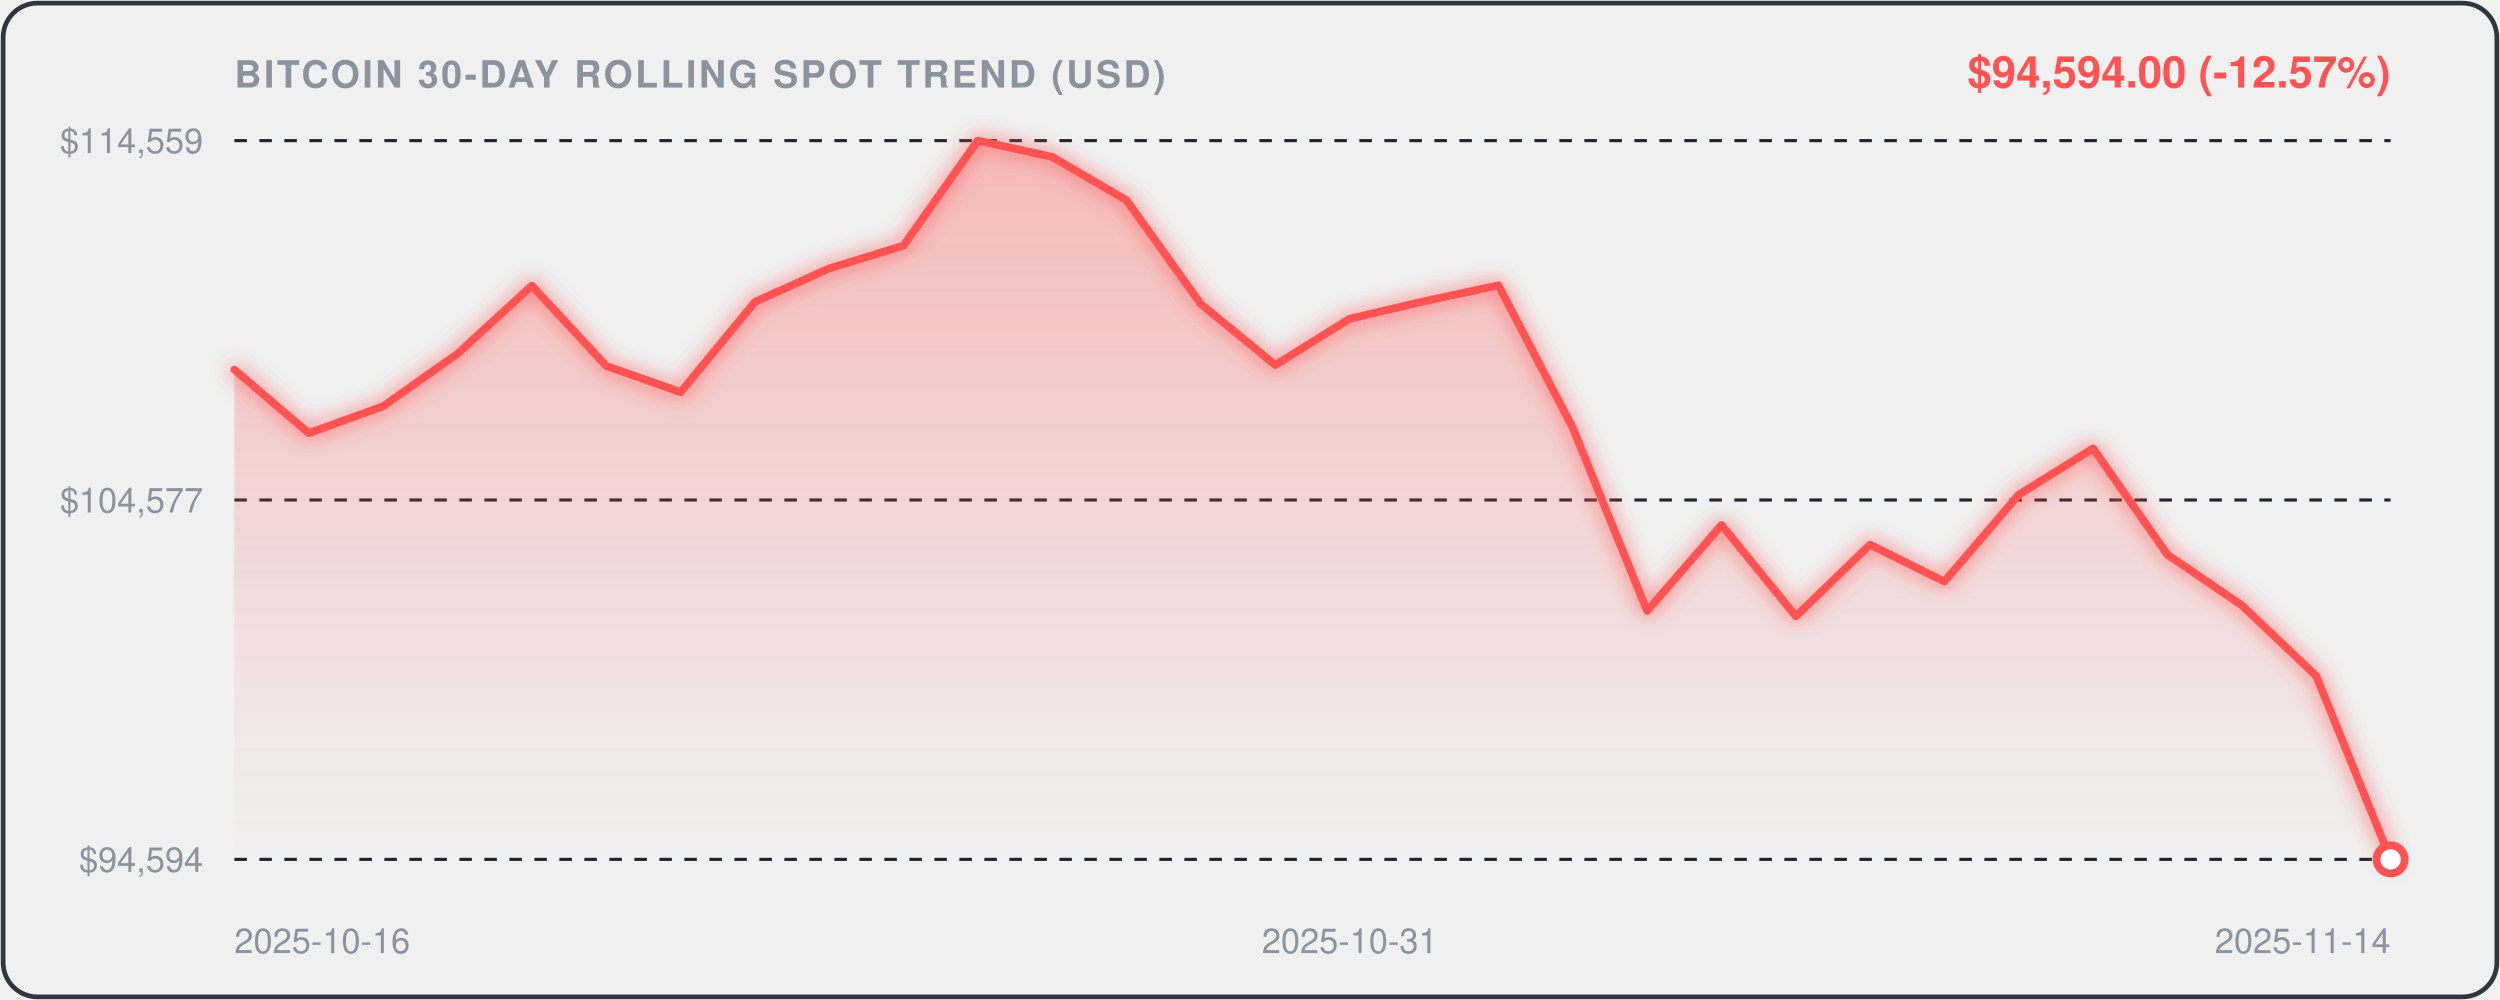
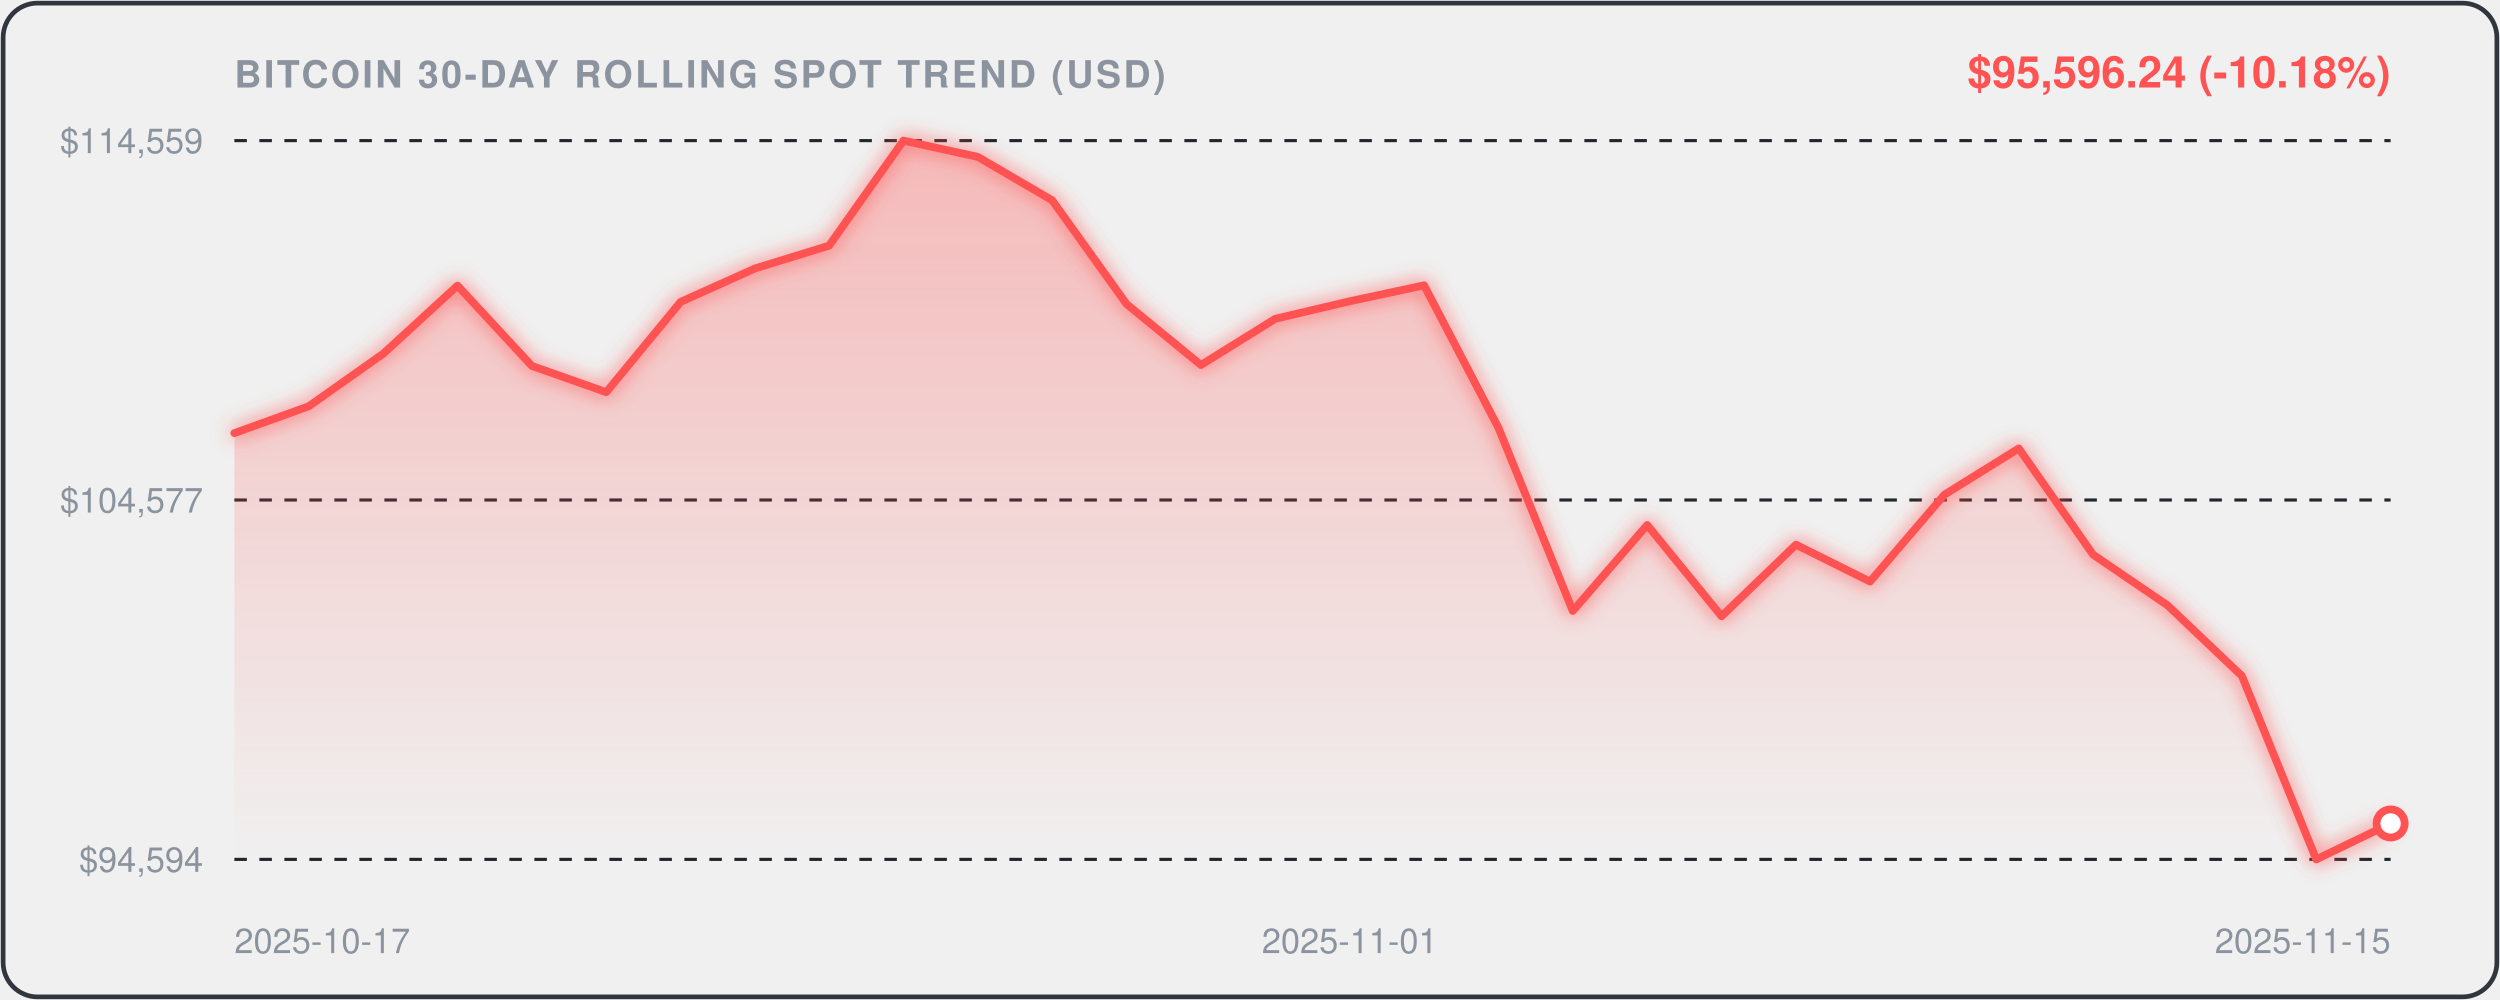
<svg xmlns="http://www.w3.org/2000/svg" viewBox="0 0 800 320" width="100%" height="100%" style="background:#0d1117;border-radius:12px;font-family:-apple-system,BlinkMacSystemFont,'Segoe UI',Helvetica,Arial,sans-serif;">
  <defs>
    <linearGradient id="areaGrad" x1="0" y1="0" x2="0" y2="1">
      <stop offset="0%" stop-color="rgba(255, 82, 82, 0.35)" />
      <stop offset="100%" stop-color="rgba(255, 82, 82, 0.0)" />
    </linearGradient>
    <filter id="glow" x="-20%" y="-20%" width="140%" height="140%">
      <feGaussianBlur stdDeviation="3" result="blur" />
      <feComposite in="SourceGraphic" in2="blur" operator="over" />
    </filter>
  </defs>
  <rect x="1" y="1" width="798" height="318" rx="11" fill="none" stroke="#30363d" stroke-width="1.5" />
  <text x="75" y="28" fill="#8b949e" font-size="12" font-weight="600" letter-spacing="0.8">BITCOIN 30-DAY ROLLING SPOT TREND (USD)</text>
-   <text x="765" y="28" text-anchor="end" fill="#FF5252" font-size="14" font-weight="700">$94,594.00 (-12.57%)</text>
+   <text x="765" y="28" text-anchor="end" fill="#FF5252" font-size="14" font-weight="700">$95,596.24 (-10.18%)</text>
  <line x1="75" y1="45" x2="765" y2="45" stroke="#21262d" stroke-width="1" stroke-dasharray="4,4" />
  <text x="65" y="49" text-anchor="end" fill="#8b949e" font-size="11">$114,559</text>
  <line x1="75" y1="160.0" x2="765" y2="160.0" stroke="#21262d" stroke-width="1" stroke-dasharray="4,4" />
  <text x="65" y="164.0" text-anchor="end" fill="#8b949e" font-size="11">$104,577</text>
  <line x1="75" y1="275" x2="765" y2="275" stroke="#21262d" stroke-width="1" stroke-dasharray="4,4" />
  <text x="65" y="279" text-anchor="end" fill="#8b949e" font-size="11">$94,594</text>
-   <path d="M 75.0,118.3 L 98.8,138.6 L 122.6,130.0 L 146.4,113.2 L 170.2,91.4 L 194.0,117.1 L 217.8,125.5 L 241.6,96.6 L 265.3,85.9 L 289.1,78.6 L 312.9,45.0 L 336.7,50.2 L 360.5,64.1 L 384.3,97.3 L 408.1,116.8 L 431.9,102.0 L 455.7,96.4 L 479.5,91.3 L 503.3,136.9 L 527.1,195.5 L 550.9,168.0 L 574.7,197.2 L 598.4,174.3 L 622.2,186.1 L 646.0,158.3 L 669.8,143.5 L 693.6,177.5 L 717.4,193.7 L 741.2,216.3 L 765.0,275.0 L 765.0,275.0 L 75.0,275.0 Z" fill="url(#areaGrad)" />
-   <path d="M 75.0,118.3 L 98.8,138.6 L 122.6,130.0 L 146.4,113.2 L 170.2,91.4 L 194.0,117.1 L 217.8,125.5 L 241.6,96.6 L 265.3,85.9 L 289.1,78.6 L 312.9,45.0 L 336.7,50.2 L 360.5,64.1 L 384.3,97.3 L 408.1,116.8 L 431.9,102.0 L 455.7,96.4 L 479.5,91.3 L 503.3,136.9 L 527.1,195.5 L 550.9,168.0 L 574.7,197.2 L 598.4,174.3 L 622.2,186.1 L 646.0,158.3 L 669.8,143.5 L 693.6,177.5 L 717.4,193.7 L 741.2,216.3 L 765.0,275.0" fill="none" stroke="#FF5252" stroke-width="2.5" stroke-linecap="round" stroke-linejoin="round" filter="url(#glow)" />
-   <circle cx="765.0" cy="275.0" r="4.5" fill="#ffffff" stroke="#FF5252" stroke-width="2.5" />
-   <text x="75.0" y="305" fill="#8b949e" font-size="11" text-anchor="start">2025-10-16</text>
-   <text x="431.9" y="305" fill="#8b949e" font-size="11" text-anchor="middle">2025-10-31</text>
-   <text x="765.0" y="305" fill="#8b949e" font-size="11" text-anchor="end">2025-11-14</text>
+   <path d="M 75.0,138.6 L 98.8,130.0 L 122.6,113.2 L 146.4,91.4 L 170.2,117.1 L 194.0,125.5 L 217.8,96.6 L 241.6,85.9 L 265.3,78.6 L 289.1,45.0 L 312.9,50.2 L 336.7,64.1 L 360.5,97.3 L 384.3,116.8 L 408.1,102.0 L 431.9,96.4 L 455.7,91.3 L 479.5,136.9 L 503.3,195.5 L 527.1,168.0 L 550.9,197.2 L 574.7,174.3 L 598.4,186.1 L 622.2,158.3 L 646.0,143.5 L 669.8,177.5 L 693.6,193.7 L 717.4,216.3 L 741.2,275.0 L 765.0,263.5 L 765.0,275.0 L 75.0,275.0 Z" fill="url(#areaGrad)" />
+   <path d="M 75.0,138.6 L 98.8,130.0 L 122.6,113.2 L 146.4,91.4 L 170.2,117.1 L 194.0,125.5 L 217.8,96.6 L 241.6,85.9 L 265.3,78.6 L 289.1,45.0 L 312.9,50.2 L 336.7,64.1 L 360.5,97.3 L 384.3,116.8 L 408.1,102.0 L 431.9,96.4 L 455.7,91.3 L 479.5,136.9 L 503.3,195.5 L 527.1,168.0 L 550.9,197.2 L 574.7,174.3 L 598.4,186.1 L 622.2,158.3 L 646.0,143.5 L 669.8,177.5 L 693.6,193.7 L 717.4,216.3 L 741.2,275.0 L 765.0,263.5" fill="none" stroke="#FF5252" stroke-width="2.5" stroke-linecap="round" stroke-linejoin="round" filter="url(#glow)" />
+   <circle cx="765.0" cy="263.5" r="4.5" fill="#ffffff" stroke="#FF5252" stroke-width="2.5" />
+   <text x="75.0" y="305" fill="#8b949e" font-size="11" text-anchor="start">2025-10-17</text>
+   <text x="431.9" y="305" fill="#8b949e" font-size="11" text-anchor="middle">2025-11-01</text>
+   <text x="765.0" y="305" fill="#8b949e" font-size="11" text-anchor="end">2025-11-15</text>
</svg>
